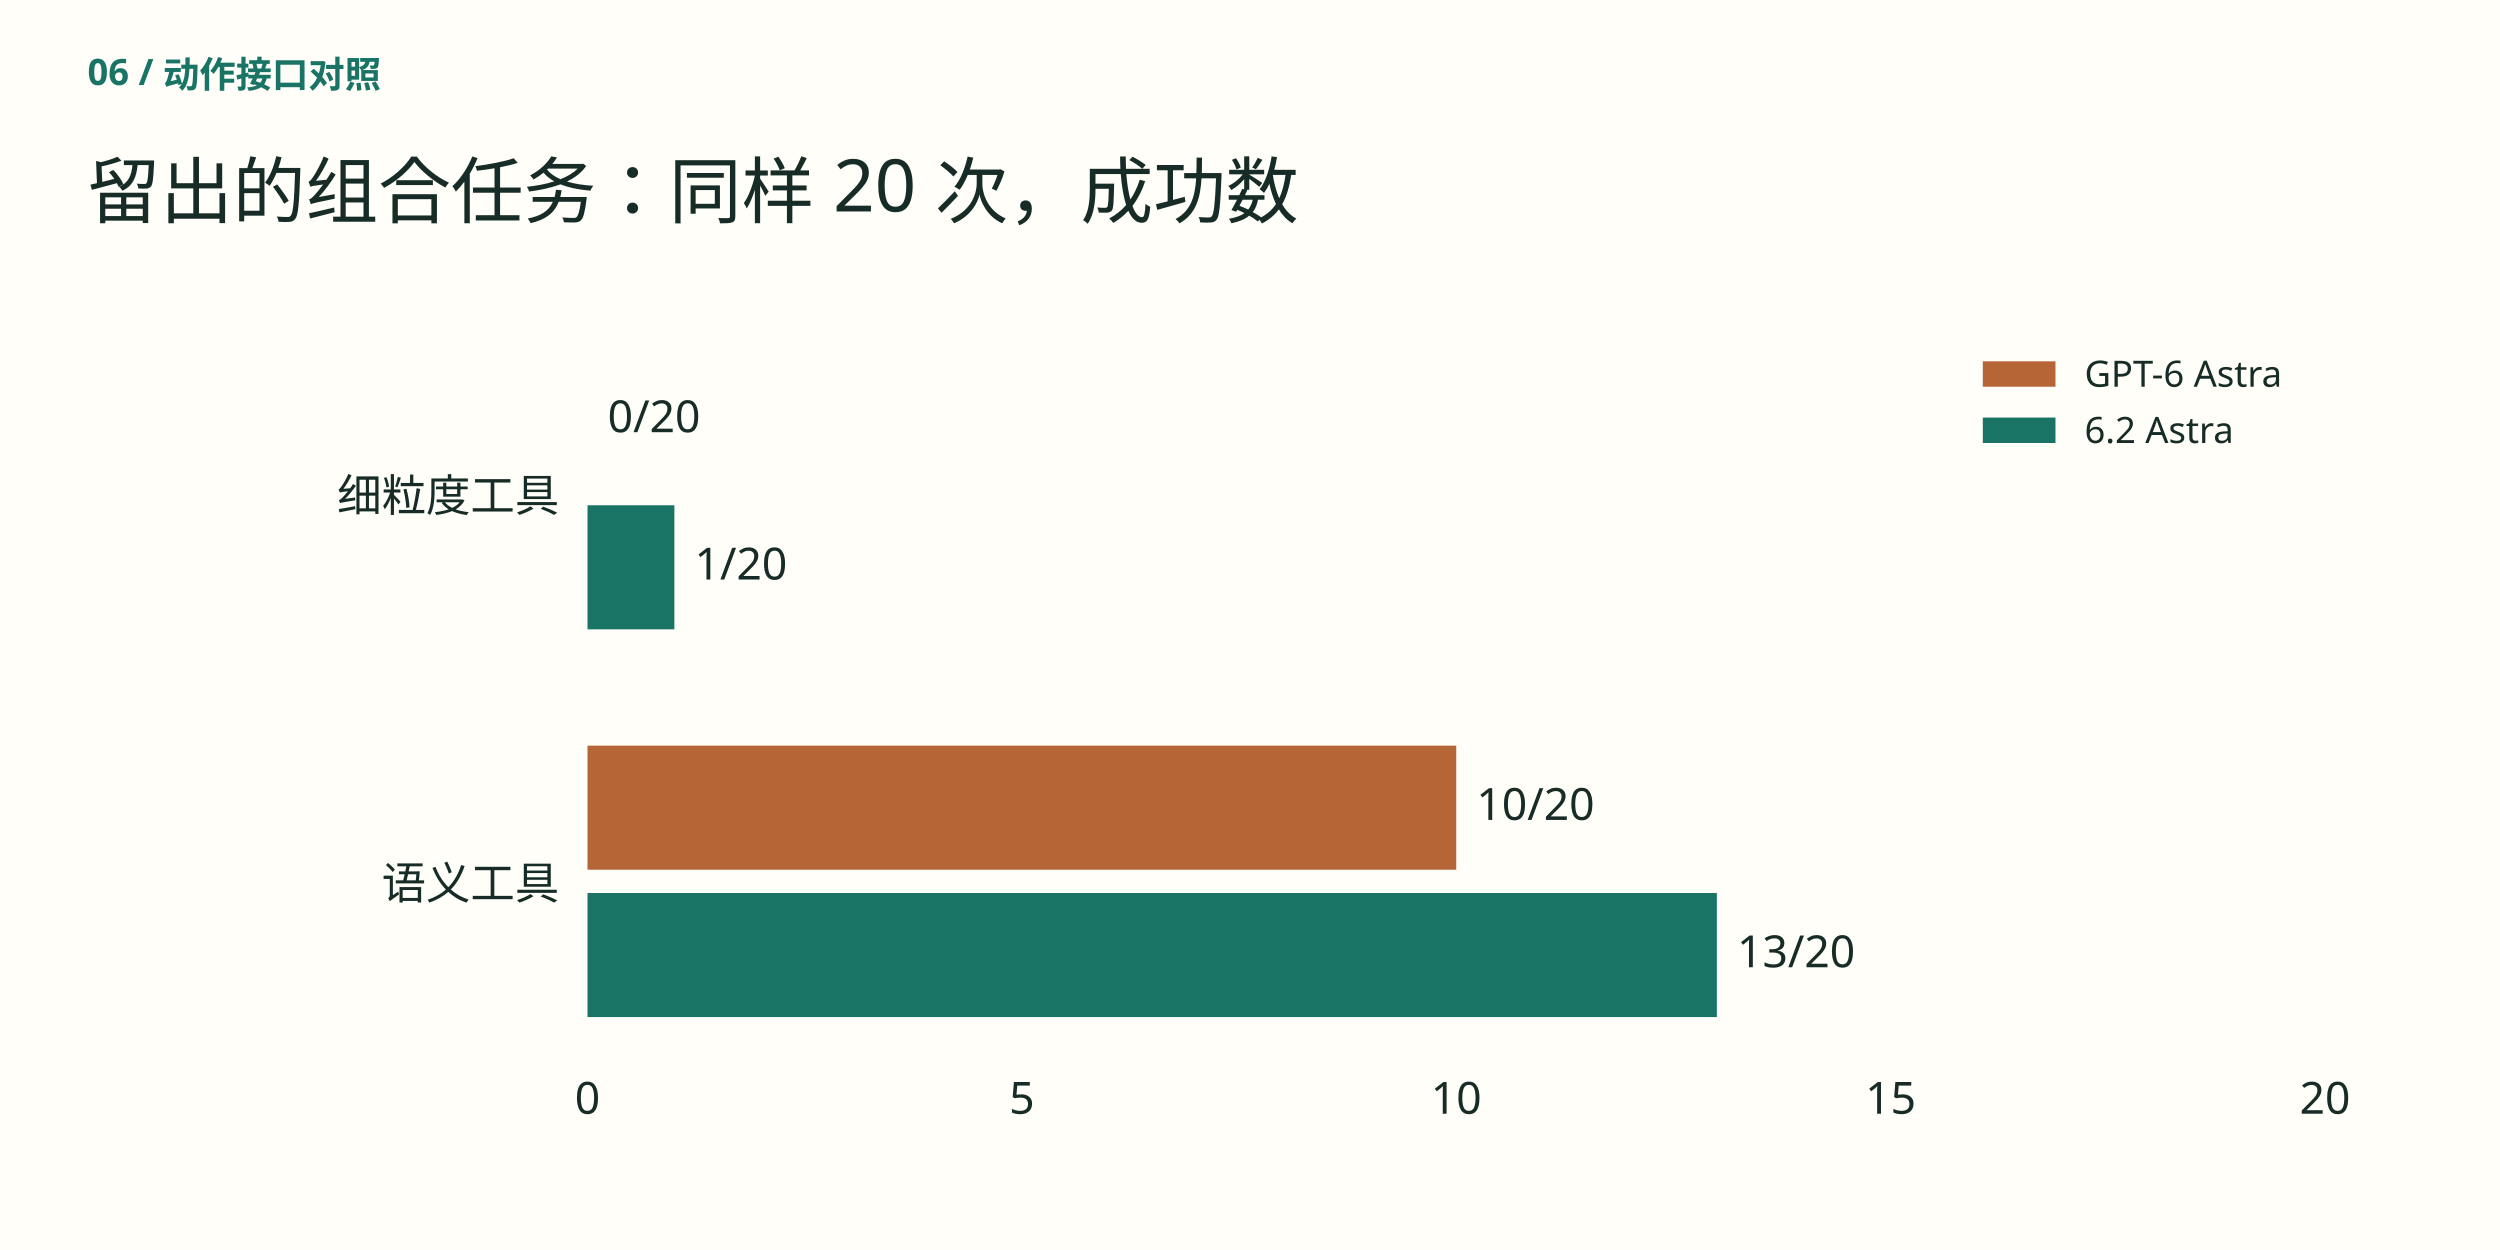
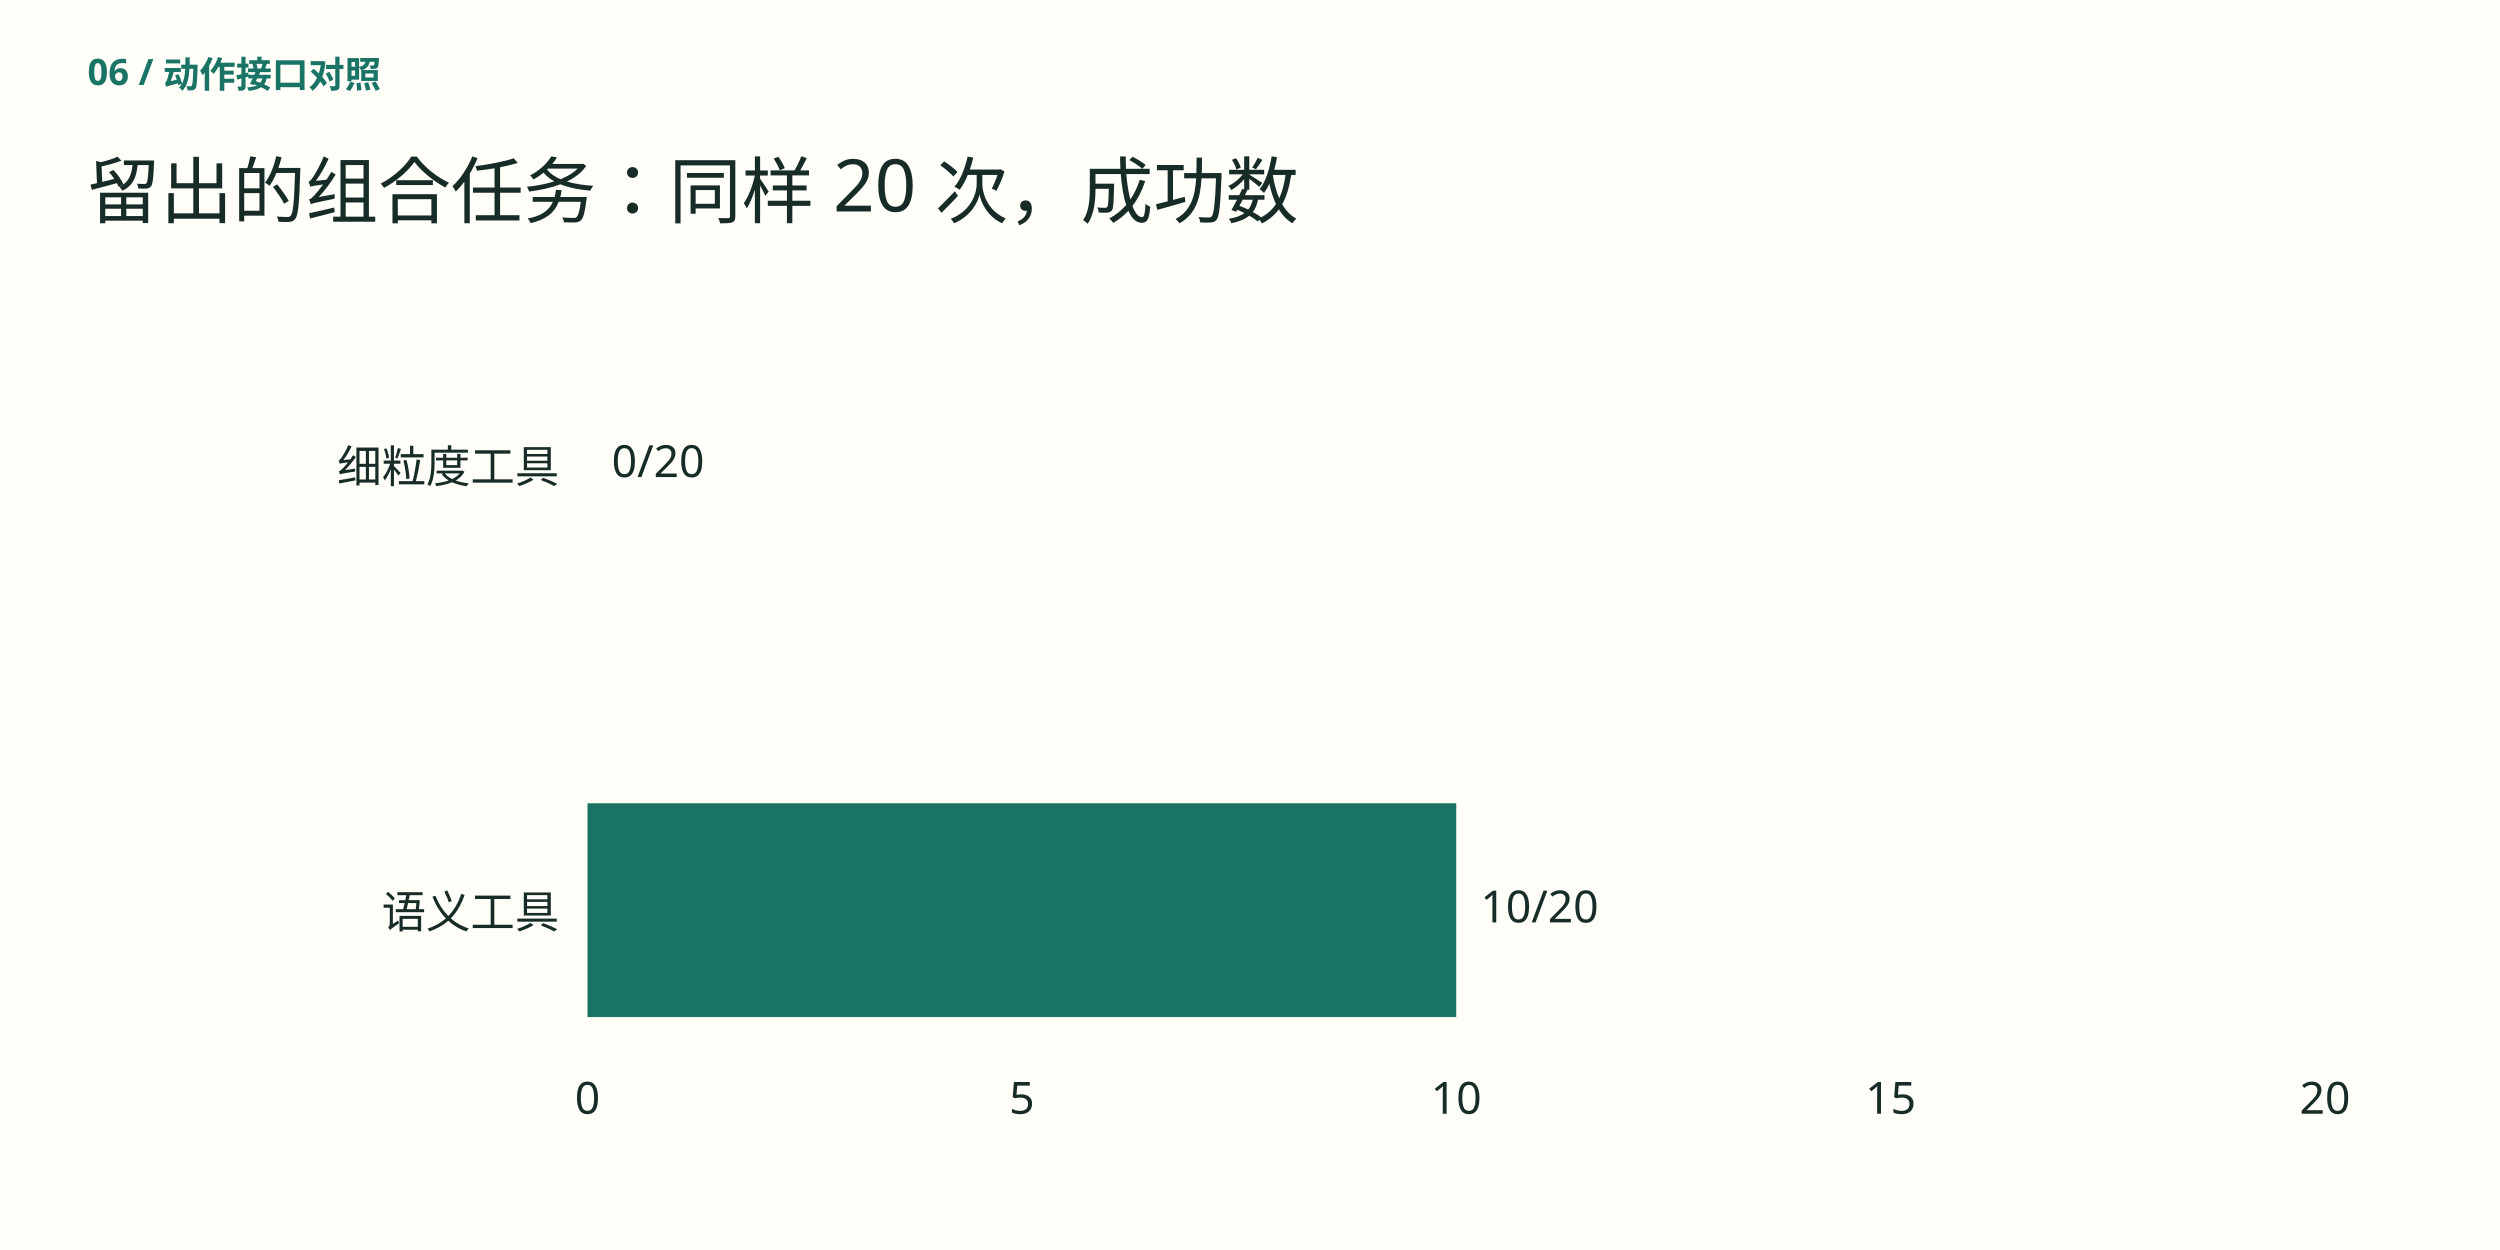
<svg xmlns="http://www.w3.org/2000/svg" width="619.2pt" height="309.6pt" viewBox="0 0 619.2 309.6" version="1.1">
  <defs>
    <style type="text/css">*{stroke-linejoin: round; stroke-linecap: butt}</style>
  </defs>
  <g id="figure_1">
    <g id="patch_1">
      <path d="M 0 309.6  L 619.2 309.6  L 619.2 0  L 0 0  z " style="fill: #fffef9" />
    </g>
    <g id="axes_1">
      <g id="patch_2">
        <path d="M 145.512 260.064  L 575.856 260.064  L 575.856 80.496  L 145.512 80.496  z " style="fill: #fffef9" />
      </g>
      <g id="patch_3">
-         <path d="M 145.512 88.658  L 145.512 88.658  L 145.512 119.386  L 145.512 119.386  z " clip-path="url(#pba0bf68808)" style="fill: #b66536" />
+         <path d="M 145.512 88.658  L 145.512 88.658  L 145.512 141.602  L 145.512 141.602  z " clip-path="url(#pba0bf68808)" style="fill: #b66536" />
      </g>
      <g id="patch_4">
-         <path d="M 145.512 184.684  L 360.684 184.684  L 360.684 215.412  L 145.512 215.412  z " clip-path="url(#pba0bf68808)" style="fill: #b66536" />
-       </g>
-       <g id="patch_5">
-         <path d="M 145.512 125.148  L 167.029 125.148  L 167.029 155.876  L 145.512 155.876  z " clip-path="url(#pba0bf68808)" style="fill: #197466" />
-       </g>
-       <g id="patch_6">
-         <path d="M 145.512 221.174  L 425.236 221.174  L 425.236 251.902  L 145.512 251.902  z " clip-path="url(#pba0bf68808)" style="fill: #197466" />
+         <path d="M 145.512 198.958  L 360.684 198.958  L 360.684 251.902  L 145.512 251.902  z " clip-path="url(#pba0bf68808)" style="fill: #197466" />
      </g>
      <g id="matplotlib.axis_1">
        <g id="xtick_1">
          <g id="line2d_1" />
          <g id="text_1">
            <text style="fill: #172c27; font: 11px 'Microsoft YaHei'; text-anchor: middle" x="145.512" y="275.857" transform="rotate(-0 145.512 275.8571)">0</text>
          </g>
        </g>
        <g id="xtick_2">
          <g id="line2d_2" />
          <g id="text_2">
            <text style="fill: #172c27; font: 11px 'Microsoft YaHei'; text-anchor: middle" x="253.098" y="275.857" transform="rotate(-0 253.098 275.8571)">5</text>
          </g>
        </g>
        <g id="xtick_3">
          <g id="line2d_3" />
          <g id="text_3">
            <text style="fill: #172c27; font: 11px 'Microsoft YaHei'; text-anchor: middle" x="360.684" y="275.857" transform="rotate(-0 360.684 275.8571)">10</text>
          </g>
        </g>
        <g id="xtick_4">
          <g id="line2d_4" />
          <g id="text_4">
            <text style="fill: #172c27; font: 11px 'Microsoft YaHei'; text-anchor: middle" x="468.27" y="275.857" transform="rotate(-0 468.27 275.8571)">15</text>
          </g>
        </g>
        <g id="xtick_5">
          <g id="line2d_5" />
          <g id="text_5">
            <text style="fill: #172c27; font: 11px 'Microsoft YaHei'; text-anchor: middle" x="575.856" y="275.857" transform="rotate(-0 575.856 275.8571)">20</text>
          </g>
        </g>
      </g>
      <g id="matplotlib.axis_2">
        <g id="ytick_1">
          <g id="line2d_6" />
          <g id="text_6">
-             <text style="fill: #172c27; font: 11px 'Microsoft YaHei'; text-anchor: end" x="138.512" y="126.664" transform="rotate(-0 138.512 126.6637)">细粒度工具</text>
+             <text style="fill: #172c27; font: 11px 'Microsoft YaHei'; text-anchor: end" x="138.512" y="119.527" transform="rotate(-0 138.512 119.5267)">细粒度工具</text>
          </g>
        </g>
        <g id="ytick_2">
          <g id="line2d_7" />
          <g id="text_7">
-             <text style="fill: #172c27; font: 11px 'Microsoft YaHei'; text-anchor: end" x="138.512" y="222.689" transform="rotate(-0 138.512 222.6894)">语义工具</text>
+             <text style="fill: #172c27; font: 11px 'Microsoft YaHei'; text-anchor: end" x="138.512" y="229.826" transform="rotate(-0 138.512 229.8264)">语义工具</text>
          </g>
        </g>
      </g>
      <g id="text_8">
-         <text style="fill: #172c27; font: 11px 'Microsoft YaHei'; text-anchor: start" x="150.512" y="107.052" transform="rotate(-0 150.512 107.0516)">0/20</text>
+         <text style="fill: #172c27; font: 11px 'Microsoft YaHei'; text-anchor: start" x="151.512" y="118.159" transform="rotate(-0 151.512 118.1594)">0/20</text>
      </g>
      <g id="text_9">
-         <text style="fill: #172c27; font: 11px 'Microsoft YaHei'; text-anchor: start" x="365.684" y="203.077" transform="rotate(-0 365.684 203.0773)">10/20</text>
-       </g>
-       <g id="text_10">
-         <text style="fill: #172c27; font: 11px 'Microsoft YaHei'; text-anchor: start" x="172.029" y="143.541" transform="rotate(-0 172.0292 143.5413)">1/20</text>
-       </g>
-       <g id="text_11">
-         <text style="fill: #172c27; font: 11px 'Microsoft YaHei'; text-anchor: start" x="430.236" y="239.567" transform="rotate(-0 430.2356 239.567)">13/20</text>
-       </g>
-       <g id="legend_1">
-         <g id="patch_7">
-           <path d="M 491.099 95.79  L 509.099 95.79  L 509.099 89.49  L 491.099 89.49  z " style="fill: #b66536" />
-         </g>
-         <g id="text_12">
-           <text style="fill: #172c27; font: 9px 'Microsoft YaHei'; text-anchor: start" x="516.298" y="95.79" transform="rotate(-0 516.2985 95.79037)">GPT-6 Astra</text>
-         </g>
-         <g id="patch_8">
-           <path d="M 491.099 109.722  L 509.099 109.722  L 509.099 103.422  L 491.099 103.422  z " style="fill: #197466" />
-         </g>
-         <g id="text_13">
-           <text style="fill: #172c27; font: 9px 'Microsoft YaHei'; text-anchor: start" x="516.298" y="109.722" transform="rotate(-0 516.2985 109.7221)">6.2 Astra</text>
-         </g>
+         <text style="fill: #172c27; font: 11px 'Microsoft YaHei'; text-anchor: start" x="366.684" y="228.459" transform="rotate(-0 366.684 228.4592)">10/20</text>
      </g>
    </g>
-     <g id="text_14">
+     <g id="text_10">
      <text style="fill: #197466; font: 700 9px 'Microsoft YaHei'; text-anchor: start" x="21.672" y="21.053" transform="rotate(-0 21.672 21.0528)">06   /   动作接口对照</text>
    </g>
-     <g id="text_15">
+     <g id="text_11">
      <text style="fill: #172c27; font: 500 18px 'Microsoft YaHei'; text-anchor: start" x="21.672" y="53.87" transform="rotate(-0 21.672 53.8704)">留出的组合任务：同样 20 次，成功数</text>
    </g>
  </g>
  <defs>
    <clipPath id="pba0bf68808">
      <rect x="145.512" y="80.496" width="430.344" height="179.568" />
    </clipPath>
  </defs>
</svg>
